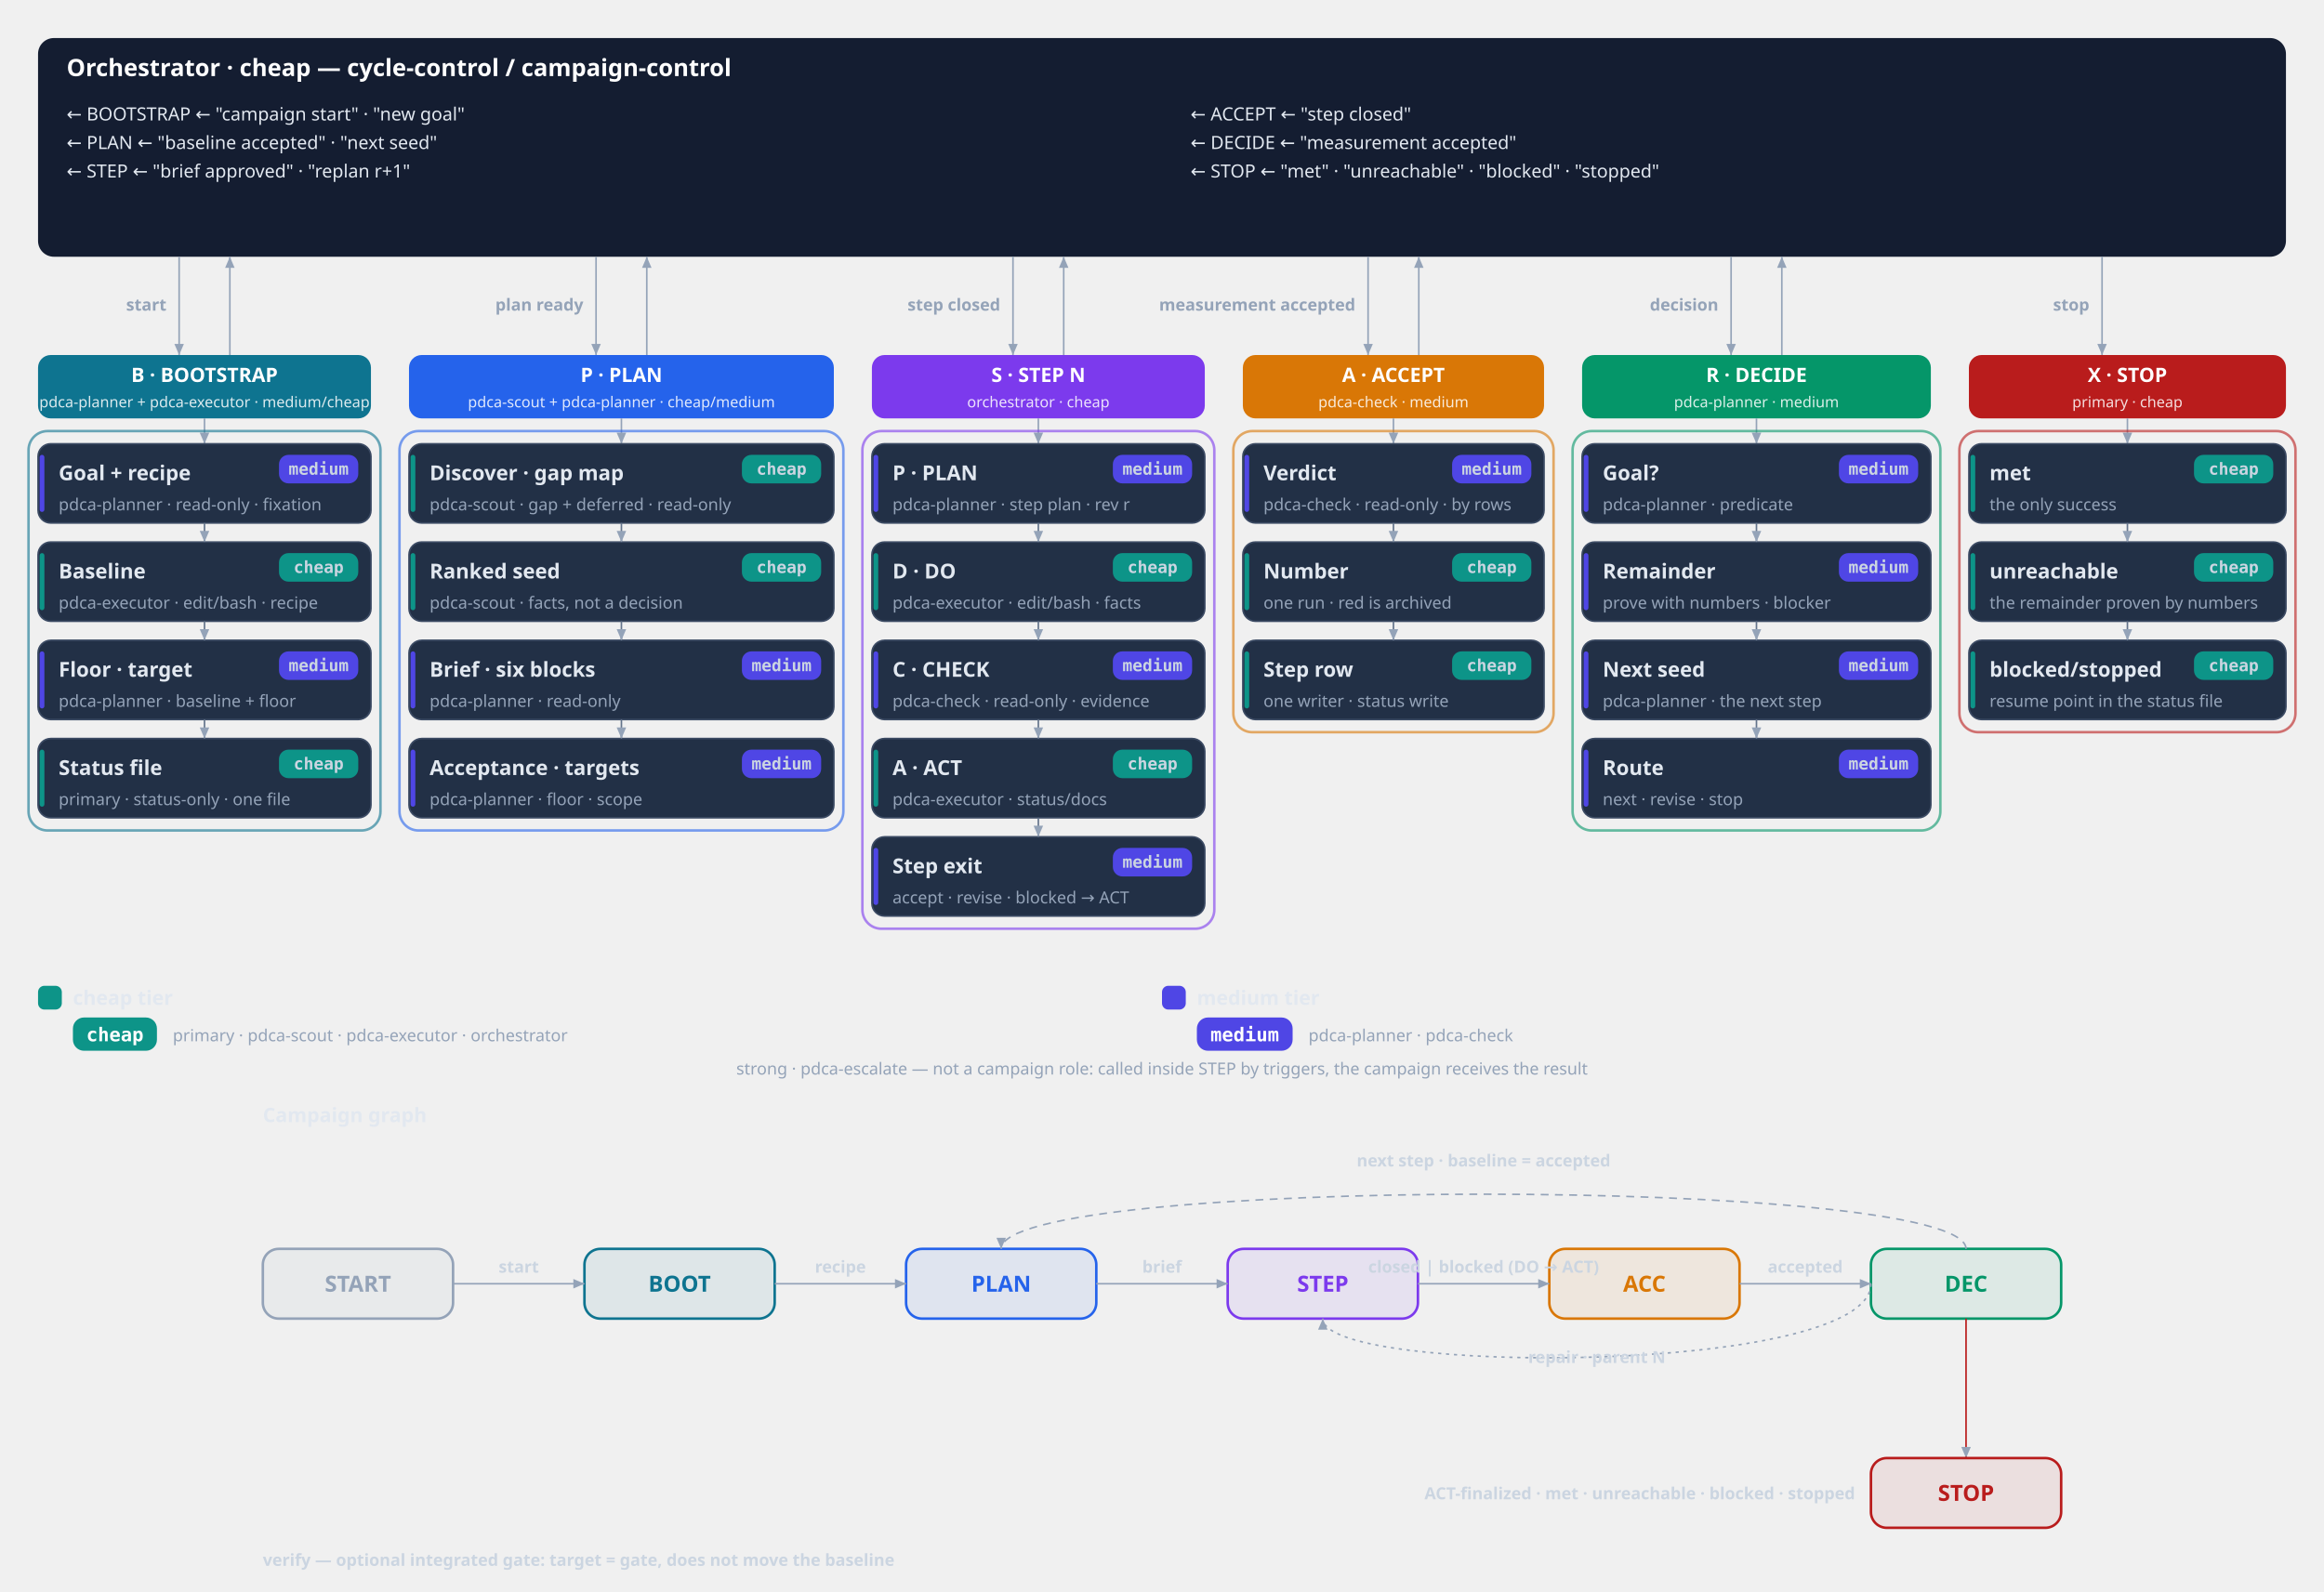
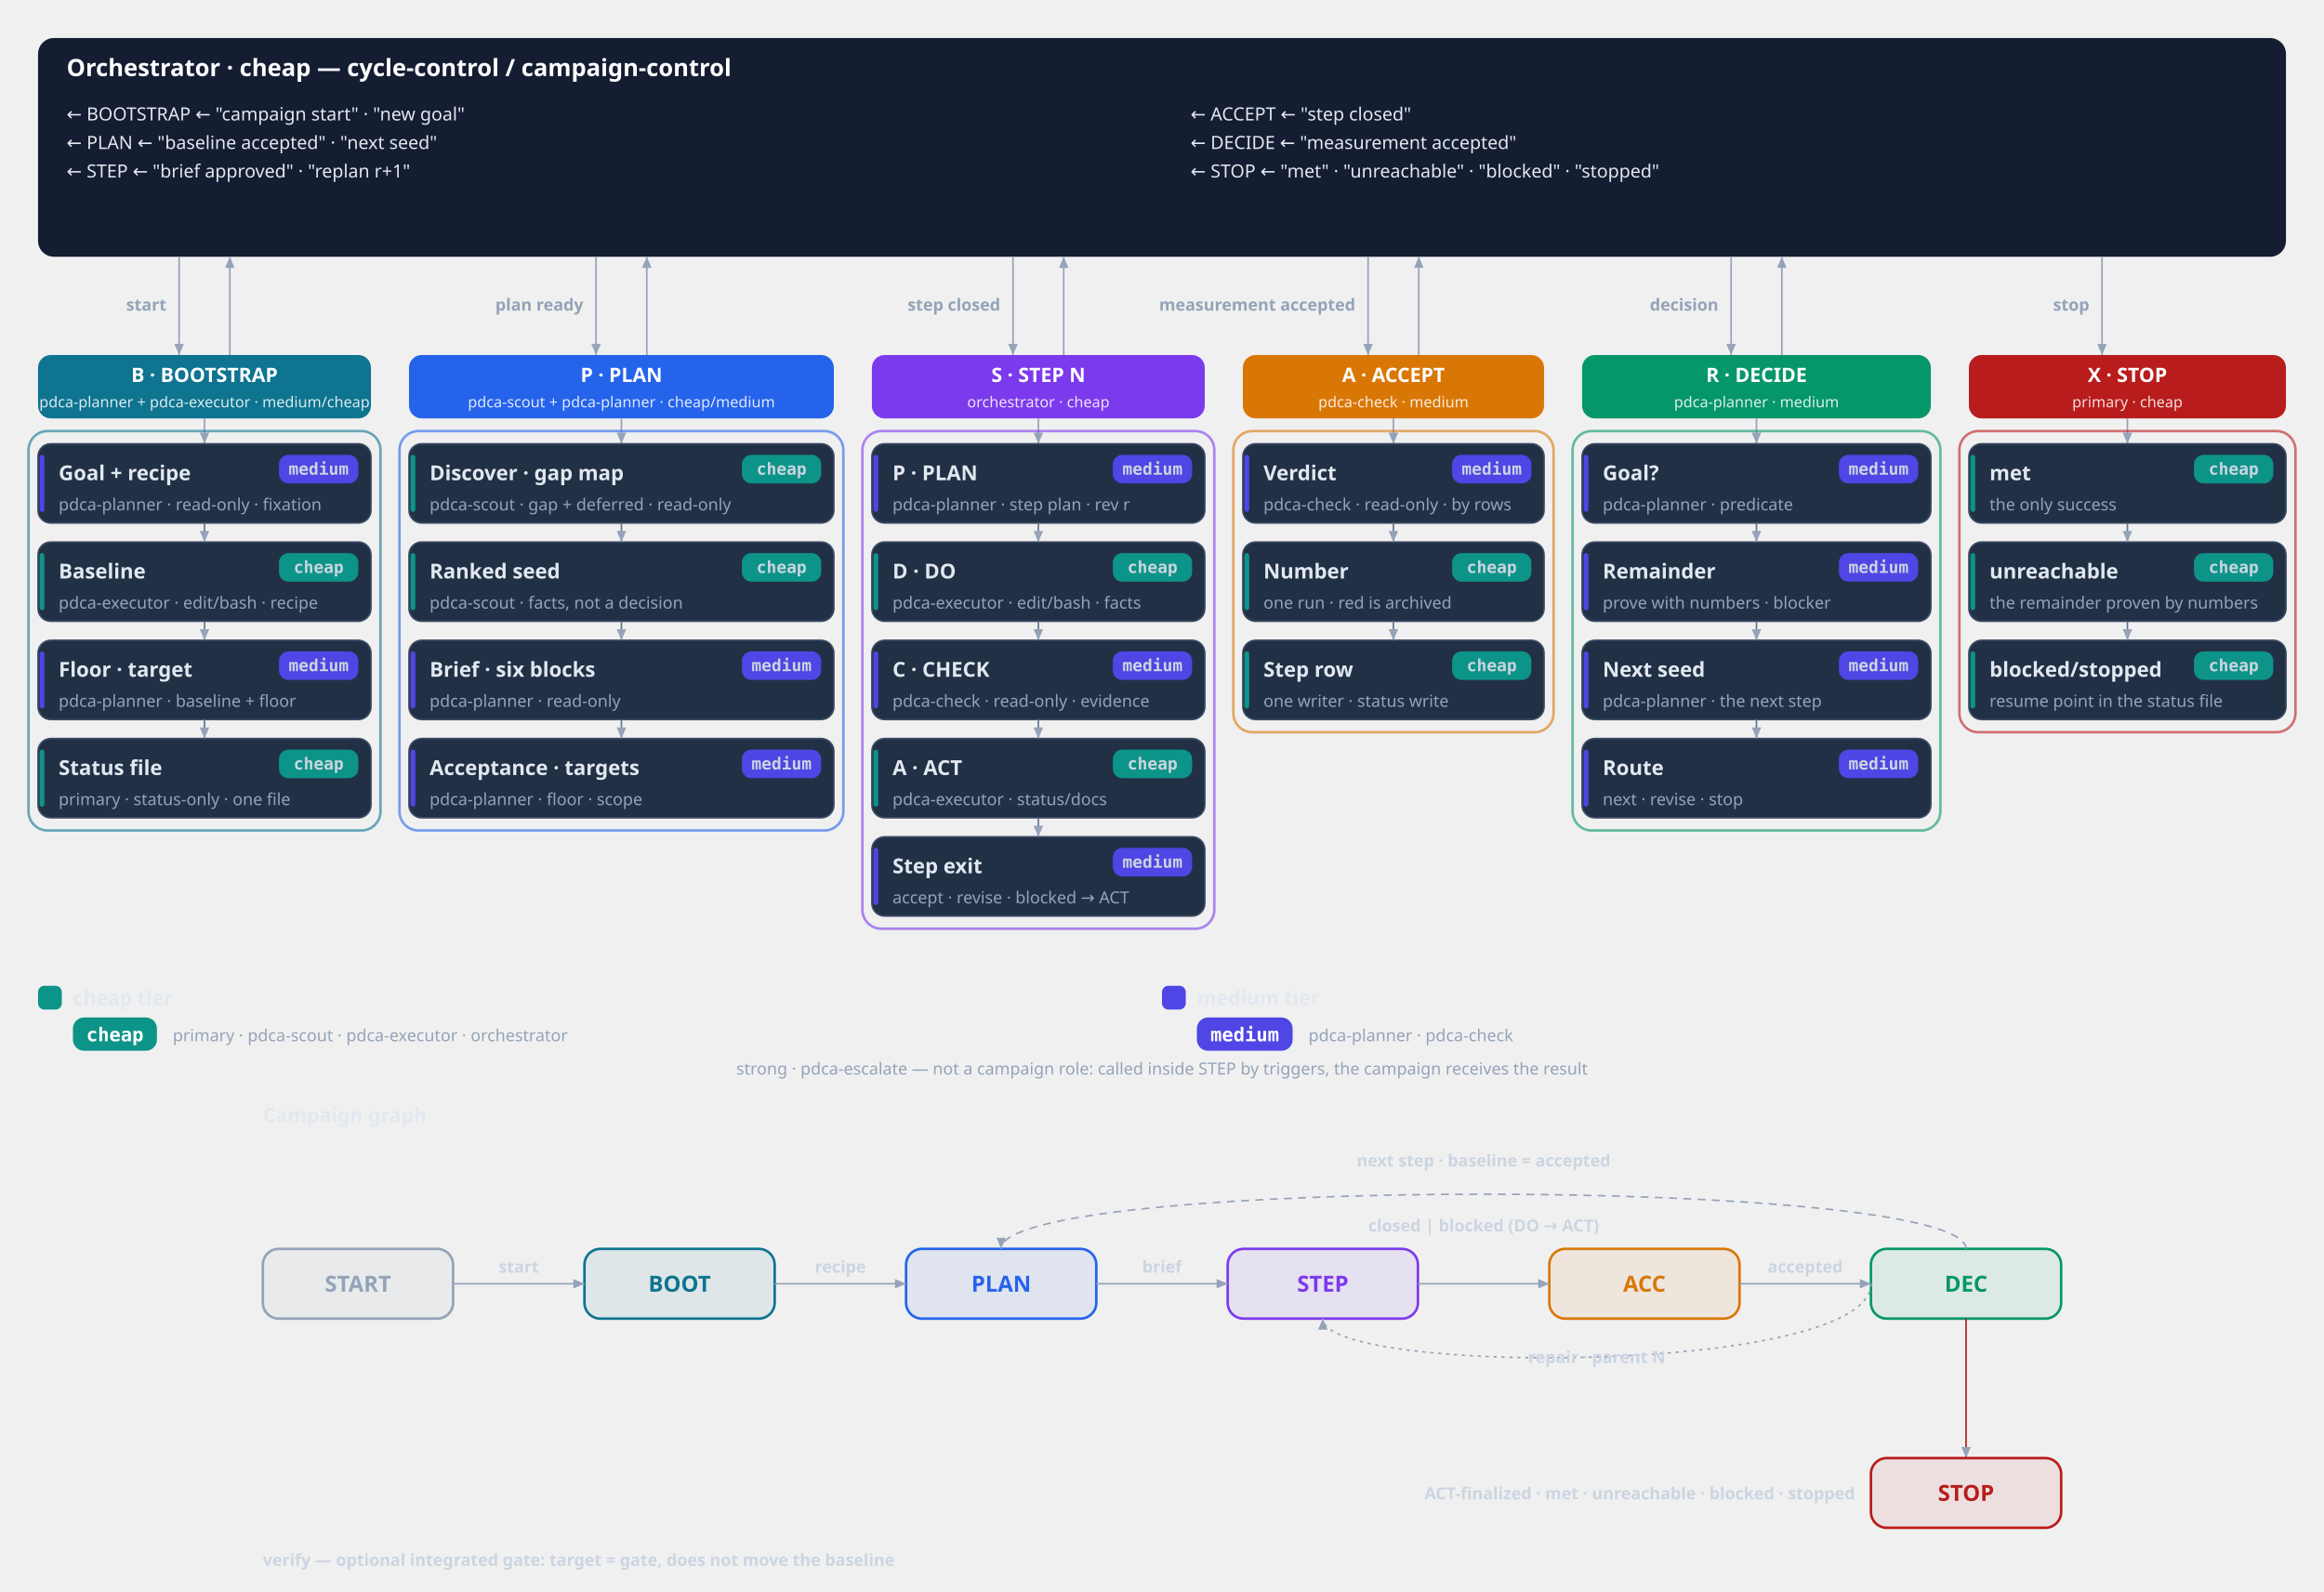
<svg xmlns="http://www.w3.org/2000/svg" viewBox="0 0 1466 1004" width="1466" font-family="Segoe UI, system-ui, sans-serif">
  <defs>
    <marker id="arrow" markerWidth="9" markerHeight="9" refX="7" refY="3" orient="auto">
      <path d="M0,0 L7,3 L0,6 Z" fill="#94a3b8" />
    </marker>
  </defs>
  <style>
.t{font-size:13px;font-weight:600;fill:#e2e8f0}
.s{font-size:10.5px;fill:#94a3b8}
.h{font-size:12.5px;font-weight:700;fill:#ffffff}
.ho{font-size:9.5px;fill:#ffffff;fill-opacity:0.85}
.g{font-size:10.5px;font-weight:600}
.band{fill:#141d31}
.bt{fill:#ffffff;font-size:15px;font-weight:700}
.ol{fill:#e2e8f0;font-size:11.5px}
.lt{font-size:12.5px;font-weight:700;fill:#e2e8f0}
.ls{font-size:10.5px;fill:#94a3b8}
.lm{font-family:ui-monospace,Consolas,Menlo,monospace;font-size:12px;font-weight:700}
.bm{font-family:ui-monospace,Consolas,Menlo,monospace;font-size:10.5px;font-weight:700}
.st{font-size:14px;font-weight:700}
</style>
  <rect x="24" y="24" width="1418" height="138" rx="10" class="band" />
  <text x="42" y="48" class="bt">Orchestrator · cheap — cycle-control / campaign-control</text>
  <text x="42" y="76" class="ol">← BOOTSTRAP ← "campaign start" · "new goal"</text>
  <text x="42" y="94" class="ol">← PLAN ← "baseline accepted" · "next seed"</text>
  <text x="42" y="112" class="ol">← STEP ← "brief approved" · "replan r+1"</text>
  <text x="751.0" y="76" class="ol">← ACCEPT ← "step closed"</text>
  <text x="751.0" y="94" class="ol">← DECIDE ← "measurement accepted"</text>
  <text x="751.0" y="112" class="ol">← STOP ← "met" · "unreachable" · "blocked" · "stopped"</text>
  <rect x="24" y="224" width="210" height="40" rx="8" fill="#0e7490" />
  <text x="129.0" y="241" class="h" text-anchor="middle">B · BOOTSTRAP</text>
  <text x="129.0" y="257" class="ho" text-anchor="middle">pdca-planner + pdca-executor · medium/cheap</text>
  <polyline points="129.0,264 129.0,280" fill="none" stroke="#94a3b8" marker-end="url(#arrow)" />
  <rect x="24" y="280" width="210" height="50" rx="8" fill="#223046" stroke="#3b4a63" stroke-width="1" />
  <rect x="25" y="287" width="3" height="36" rx="1.5" fill="#4f46e5" />
  <rect x="176" y="287" width="50" height="18" rx="6" fill="#4f46e5" />
  <text x="201.0" y="299.5" class="bm" fill="#cbd5e1" text-anchor="middle">medium</text>
  <text x="37" y="303" class="t">Goal + recipe</text>
  <text x="37" y="322" class="s">pdca-planner · read-only · fixation</text>
  <rect x="24" y="342" width="210" height="50" rx="8" fill="#223046" stroke="#3b4a63" stroke-width="1" />
  <rect x="25" y="349" width="3" height="36" rx="1.5" fill="#0d9488" />
  <rect x="176" y="349" width="50" height="18" rx="6" fill="#0d9488" />
  <text x="201.0" y="361.5" class="bm" fill="#cbd5e1" text-anchor="middle">cheap</text>
  <text x="37" y="365" class="t">Baseline</text>
  <text x="37" y="384" class="s">pdca-executor · edit/bash · recipe</text>
  <polyline points="129.0,330 129.0,342" fill="none" stroke="#64748b" marker-end="url(#arrow)" />
  <rect x="24" y="404" width="210" height="50" rx="8" fill="#223046" stroke="#3b4a63" stroke-width="1" />
  <rect x="25" y="411" width="3" height="36" rx="1.5" fill="#4f46e5" />
  <rect x="176" y="411" width="50" height="18" rx="6" fill="#4f46e5" />
  <text x="201.0" y="423.5" class="bm" fill="#cbd5e1" text-anchor="middle">medium</text>
  <text x="37" y="427" class="t">Floor · target</text>
  <text x="37" y="446" class="s">pdca-planner · baseline + floor</text>
  <polyline points="129.0,392 129.0,404" fill="none" stroke="#64748b" marker-end="url(#arrow)" />
  <rect x="24" y="466" width="210" height="50" rx="8" fill="#223046" stroke="#3b4a63" stroke-width="1" />
  <rect x="25" y="473" width="3" height="36" rx="1.5" fill="#0d9488" />
  <rect x="176" y="473" width="50" height="18" rx="6" fill="#0d9488" />
  <text x="201.0" y="485.5" class="bm" fill="#cbd5e1" text-anchor="middle">cheap</text>
  <text x="37" y="489" class="t">Status file</text>
  <text x="37" y="508" class="s">primary · status-only · one file</text>
  <polyline points="129.0,454 129.0,466" fill="none" stroke="#64748b" marker-end="url(#arrow)" />
  <rect x="18" y="272" width="222" height="252" rx="12" fill="none" stroke="#0e7490" stroke-opacity="0.6" stroke-width="1.6" />
  <rect x="258" y="224" width="268" height="40" rx="8" fill="#2563eb" />
  <text x="392.0" y="241" class="h" text-anchor="middle">P · PLAN</text>
  <text x="392.0" y="257" class="ho" text-anchor="middle">pdca-scout + pdca-planner · cheap/medium</text>
  <polyline points="392.0,264 392.0,280" fill="none" stroke="#94a3b8" marker-end="url(#arrow)" />
  <rect x="258" y="280" width="268" height="50" rx="8" fill="#223046" stroke="#3b4a63" stroke-width="1" />
  <rect x="259" y="287" width="3" height="36" rx="1.5" fill="#0d9488" />
  <rect x="468" y="287" width="50" height="18" rx="6" fill="#0d9488" />
  <text x="493.0" y="299.5" class="bm" fill="#cbd5e1" text-anchor="middle">cheap</text>
  <text x="271" y="303" class="t">Discover · gap map</text>
  <text x="271" y="322" class="s">pdca-scout · gap + deferred · read-only</text>
  <rect x="258" y="342" width="268" height="50" rx="8" fill="#223046" stroke="#3b4a63" stroke-width="1" />
  <rect x="259" y="349" width="3" height="36" rx="1.5" fill="#0d9488" />
  <rect x="468" y="349" width="50" height="18" rx="6" fill="#0d9488" />
  <text x="493.0" y="361.5" class="bm" fill="#cbd5e1" text-anchor="middle">cheap</text>
  <text x="271" y="365" class="t">Ranked seed</text>
  <text x="271" y="384" class="s">pdca-scout · facts, not a decision</text>
  <polyline points="392.0,330 392.0,342" fill="none" stroke="#64748b" marker-end="url(#arrow)" />
  <rect x="258" y="404" width="268" height="50" rx="8" fill="#223046" stroke="#3b4a63" stroke-width="1" />
  <rect x="259" y="411" width="3" height="36" rx="1.5" fill="#4f46e5" />
  <rect x="468" y="411" width="50" height="18" rx="6" fill="#4f46e5" />
  <text x="493.0" y="423.5" class="bm" fill="#cbd5e1" text-anchor="middle">medium</text>
  <text x="271" y="427" class="t">Brief · six blocks</text>
  <text x="271" y="446" class="s">pdca-planner · read-only</text>
  <polyline points="392.0,392 392.0,404" fill="none" stroke="#64748b" marker-end="url(#arrow)" />
  <rect x="258" y="466" width="268" height="50" rx="8" fill="#223046" stroke="#3b4a63" stroke-width="1" />
  <rect x="259" y="473" width="3" height="36" rx="1.5" fill="#4f46e5" />
  <rect x="468" y="473" width="50" height="18" rx="6" fill="#4f46e5" />
  <text x="493.0" y="485.5" class="bm" fill="#cbd5e1" text-anchor="middle">medium</text>
  <text x="271" y="489" class="t">Acceptance · targets</text>
  <text x="271" y="508" class="s">pdca-planner · floor · scope</text>
  <polyline points="392.0,454 392.0,466" fill="none" stroke="#64748b" marker-end="url(#arrow)" />
  <rect x="252" y="272" width="280" height="252" rx="12" fill="none" stroke="#2563eb" stroke-opacity="0.6" stroke-width="1.6" />
  <rect x="550" y="224" width="210" height="40" rx="8" fill="#7c3aed" />
  <text x="655.0" y="241" class="h" text-anchor="middle">S · STEP N</text>
  <text x="655.0" y="257" class="ho" text-anchor="middle">orchestrator · cheap</text>
  <polyline points="655.0,264 655.0,280" fill="none" stroke="#94a3b8" marker-end="url(#arrow)" />
  <rect x="550" y="280" width="210" height="50" rx="8" fill="#223046" stroke="#3b4a63" stroke-width="1" />
  <rect x="551" y="287" width="3" height="36" rx="1.5" fill="#4f46e5" />
  <rect x="702" y="287" width="50" height="18" rx="6" fill="#4f46e5" />
  <text x="727.0" y="299.5" class="bm" fill="#cbd5e1" text-anchor="middle">medium</text>
  <text x="563" y="303" class="t">P · PLAN</text>
  <text x="563" y="322" class="s">pdca-planner · step plan · rev r</text>
  <rect x="550" y="342" width="210" height="50" rx="8" fill="#223046" stroke="#3b4a63" stroke-width="1" />
  <rect x="551" y="349" width="3" height="36" rx="1.5" fill="#0d9488" />
  <rect x="702" y="349" width="50" height="18" rx="6" fill="#0d9488" />
  <text x="727.0" y="361.5" class="bm" fill="#cbd5e1" text-anchor="middle">cheap</text>
  <text x="563" y="365" class="t">D · DO</text>
  <text x="563" y="384" class="s">pdca-executor · edit/bash · facts</text>
  <polyline points="655.0,330 655.0,342" fill="none" stroke="#64748b" marker-end="url(#arrow)" />
  <rect x="550" y="404" width="210" height="50" rx="8" fill="#223046" stroke="#3b4a63" stroke-width="1" />
  <rect x="551" y="411" width="3" height="36" rx="1.5" fill="#4f46e5" />
  <rect x="702" y="411" width="50" height="18" rx="6" fill="#4f46e5" />
  <text x="727.0" y="423.5" class="bm" fill="#cbd5e1" text-anchor="middle">medium</text>
  <text x="563" y="427" class="t">C · CHECK</text>
  <text x="563" y="446" class="s">pdca-check · read-only · evidence</text>
  <polyline points="655.0,392 655.0,404" fill="none" stroke="#64748b" marker-end="url(#arrow)" />
  <rect x="550" y="466" width="210" height="50" rx="8" fill="#223046" stroke="#3b4a63" stroke-width="1" />
  <rect x="551" y="473" width="3" height="36" rx="1.5" fill="#0d9488" />
  <rect x="702" y="473" width="50" height="18" rx="6" fill="#0d9488" />
  <text x="727.0" y="485.5" class="bm" fill="#cbd5e1" text-anchor="middle">cheap</text>
  <text x="563" y="489" class="t">A · ACT</text>
  <text x="563" y="508" class="s">pdca-executor · status/docs</text>
  <polyline points="655.0,454 655.0,466" fill="none" stroke="#64748b" marker-end="url(#arrow)" />
  <rect x="550" y="528" width="210" height="50" rx="8" fill="#223046" stroke="#3b4a63" stroke-width="1" />
  <rect x="551" y="535" width="3" height="36" rx="1.5" fill="#4f46e5" />
  <rect x="702" y="535" width="50" height="18" rx="6" fill="#4f46e5" />
  <text x="727.0" y="547.5" class="bm" fill="#cbd5e1" text-anchor="middle">medium</text>
  <text x="563" y="551" class="t">Step exit</text>
  <text x="563" y="570" class="s">accept · revise · blocked → ACT</text>
  <polyline points="655.0,516 655.0,528" fill="none" stroke="#64748b" marker-end="url(#arrow)" />
  <rect x="544" y="272" width="222" height="314" rx="12" fill="none" stroke="#7c3aed" stroke-opacity="0.6" stroke-width="1.6" />
  <rect x="784" y="224" width="190" height="40" rx="8" fill="#d97706" />
  <text x="879.0" y="241" class="h" text-anchor="middle">A · ACCEPT</text>
  <text x="879.0" y="257" class="ho" text-anchor="middle">pdca-check · medium</text>
  <polyline points="879.0,264 879.0,280" fill="none" stroke="#94a3b8" marker-end="url(#arrow)" />
  <rect x="784" y="280" width="190" height="50" rx="8" fill="#223046" stroke="#3b4a63" stroke-width="1" />
  <rect x="785" y="287" width="3" height="36" rx="1.5" fill="#4f46e5" />
  <rect x="916" y="287" width="50" height="18" rx="6" fill="#4f46e5" />
  <text x="941.0" y="299.5" class="bm" fill="#cbd5e1" text-anchor="middle">medium</text>
  <text x="797" y="303" class="t">Verdict</text>
  <text x="797" y="322" class="s">pdca-check · read-only · by rows</text>
  <rect x="784" y="342" width="190" height="50" rx="8" fill="#223046" stroke="#3b4a63" stroke-width="1" />
  <rect x="785" y="349" width="3" height="36" rx="1.5" fill="#0d9488" />
  <rect x="916" y="349" width="50" height="18" rx="6" fill="#0d9488" />
  <text x="941.0" y="361.5" class="bm" fill="#cbd5e1" text-anchor="middle">cheap</text>
  <text x="797" y="365" class="t">Number</text>
  <text x="797" y="384" class="s">one run · red is archived</text>
  <polyline points="879.0,330 879.0,342" fill="none" stroke="#64748b" marker-end="url(#arrow)" />
  <rect x="784" y="404" width="190" height="50" rx="8" fill="#223046" stroke="#3b4a63" stroke-width="1" />
  <rect x="785" y="411" width="3" height="36" rx="1.5" fill="#0d9488" />
  <rect x="916" y="411" width="50" height="18" rx="6" fill="#0d9488" />
  <text x="941.0" y="423.5" class="bm" fill="#cbd5e1" text-anchor="middle">cheap</text>
  <text x="797" y="427" class="t">Step row</text>
  <text x="797" y="446" class="s">one writer · status write</text>
  <polyline points="879.0,392 879.0,404" fill="none" stroke="#64748b" marker-end="url(#arrow)" />
  <rect x="778" y="272" width="202" height="190" rx="12" fill="none" stroke="#d97706" stroke-opacity="0.6" stroke-width="1.6" />
  <rect x="998" y="224" width="220" height="40" rx="8" fill="#059669" />
  <text x="1108.0" y="241" class="h" text-anchor="middle">R · DECIDE</text>
  <text x="1108.0" y="257" class="ho" text-anchor="middle">pdca-planner · medium</text>
  <polyline points="1108.0,264 1108.0,280" fill="none" stroke="#94a3b8" marker-end="url(#arrow)" />
  <rect x="998" y="280" width="220" height="50" rx="8" fill="#223046" stroke="#3b4a63" stroke-width="1" />
  <rect x="999" y="287" width="3" height="36" rx="1.5" fill="#4f46e5" />
  <rect x="1160" y="287" width="50" height="18" rx="6" fill="#4f46e5" />
  <text x="1185.0" y="299.5" class="bm" fill="#cbd5e1" text-anchor="middle">medium</text>
  <text x="1011" y="303" class="t">Goal?</text>
  <text x="1011" y="322" class="s">pdca-planner · predicate</text>
  <rect x="998" y="342" width="220" height="50" rx="8" fill="#223046" stroke="#3b4a63" stroke-width="1" />
  <rect x="999" y="349" width="3" height="36" rx="1.5" fill="#4f46e5" />
  <rect x="1160" y="349" width="50" height="18" rx="6" fill="#4f46e5" />
  <text x="1185.0" y="361.5" class="bm" fill="#cbd5e1" text-anchor="middle">medium</text>
  <text x="1011" y="365" class="t">Remainder</text>
  <text x="1011" y="384" class="s">prove with numbers · blocker</text>
  <polyline points="1108.0,330 1108.0,342" fill="none" stroke="#64748b" marker-end="url(#arrow)" />
  <rect x="998" y="404" width="220" height="50" rx="8" fill="#223046" stroke="#3b4a63" stroke-width="1" />
  <rect x="999" y="411" width="3" height="36" rx="1.5" fill="#4f46e5" />
  <rect x="1160" y="411" width="50" height="18" rx="6" fill="#4f46e5" />
  <text x="1185.0" y="423.5" class="bm" fill="#cbd5e1" text-anchor="middle">medium</text>
  <text x="1011" y="427" class="t">Next seed</text>
  <text x="1011" y="446" class="s">pdca-planner · the next step</text>
  <polyline points="1108.0,392 1108.0,404" fill="none" stroke="#64748b" marker-end="url(#arrow)" />
  <rect x="998" y="466" width="220" height="50" rx="8" fill="#223046" stroke="#3b4a63" stroke-width="1" />
  <rect x="999" y="473" width="3" height="36" rx="1.5" fill="#4f46e5" />
  <rect x="1160" y="473" width="50" height="18" rx="6" fill="#4f46e5" />
  <text x="1185.0" y="485.5" class="bm" fill="#cbd5e1" text-anchor="middle">medium</text>
  <text x="1011" y="489" class="t">Route</text>
  <text x="1011" y="508" class="s">next · revise · stop</text>
  <polyline points="1108.0,454 1108.0,466" fill="none" stroke="#64748b" marker-end="url(#arrow)" />
  <rect x="992" y="272" width="232" height="252" rx="12" fill="none" stroke="#059669" stroke-opacity="0.6" stroke-width="1.6" />
  <rect x="1242" y="224" width="200" height="40" rx="8" fill="#b91c1c" />
  <text x="1342.0" y="241" class="h" text-anchor="middle">X · STOP</text>
  <text x="1342.0" y="257" class="ho" text-anchor="middle">primary · cheap</text>
  <polyline points="1342.0,264 1342.0,280" fill="none" stroke="#94a3b8" marker-end="url(#arrow)" />
  <rect x="1242" y="280" width="200" height="50" rx="8" fill="#223046" stroke="#3b4a63" stroke-width="1" />
  <rect x="1243" y="287" width="3" height="36" rx="1.5" fill="#0d9488" />
  <rect x="1384" y="287" width="50" height="18" rx="6" fill="#0d9488" />
  <text x="1409.0" y="299.5" class="bm" fill="#cbd5e1" text-anchor="middle">cheap</text>
  <text x="1255" y="303" class="t">met</text>
  <text x="1255" y="322" class="s">the only success</text>
  <rect x="1242" y="342" width="200" height="50" rx="8" fill="#223046" stroke="#3b4a63" stroke-width="1" />
  <rect x="1243" y="349" width="3" height="36" rx="1.5" fill="#0d9488" />
  <rect x="1384" y="349" width="50" height="18" rx="6" fill="#0d9488" />
  <text x="1409.0" y="361.5" class="bm" fill="#cbd5e1" text-anchor="middle">cheap</text>
  <text x="1255" y="365" class="t">unreachable</text>
  <text x="1255" y="384" class="s">the remainder proven by numbers</text>
  <polyline points="1342.0,330 1342.0,342" fill="none" stroke="#64748b" marker-end="url(#arrow)" />
  <rect x="1242" y="404" width="200" height="50" rx="8" fill="#223046" stroke="#3b4a63" stroke-width="1" />
  <rect x="1243" y="411" width="3" height="36" rx="1.5" fill="#0d9488" />
  <rect x="1384" y="411" width="50" height="18" rx="6" fill="#0d9488" />
  <text x="1409.0" y="423.5" class="bm" fill="#cbd5e1" text-anchor="middle">cheap</text>
  <text x="1255" y="427" class="t">blocked/stopped</text>
  <text x="1255" y="446" class="s">resume point in the status file</text>
  <polyline points="1342.0,392 1342.0,404" fill="none" stroke="#64748b" marker-end="url(#arrow)" />
  <rect x="1236" y="272" width="212" height="190" rx="12" fill="none" stroke="#b91c1c" stroke-opacity="0.6" stroke-width="1.6" />
  <polyline points="113.0,162 113.0,224" fill="none" stroke="#94a3b8" data-edge-id="dispatch_b" marker-end="url(#arrow)" />
  <text x="105.0" y="196.0" class="g" fill="#94a3b8" text-anchor="end">start</text>
  <polyline points="145.0,224 145.0,162" fill="none" stroke="#94a3b8" data-edge-id="return_b" marker-end="url(#arrow)" />
  <polyline points="376.0,162 376.0,224" fill="none" stroke="#94a3b8" data-edge-id="dispatch_p" marker-end="url(#arrow)" />
  <text x="368.0" y="196.0" class="g" fill="#94a3b8" text-anchor="end">plan ready</text>
  <polyline points="408.0,224 408.0,162" fill="none" stroke="#94a3b8" data-edge-id="return_p" marker-end="url(#arrow)" />
  <polyline points="639.0,162 639.0,224" fill="none" stroke="#94a3b8" data-edge-id="dispatch_s" marker-end="url(#arrow)" />
  <text x="631.0" y="196.0" class="g" fill="#94a3b8" text-anchor="end">step closed</text>
  <polyline points="671.0,224 671.0,162" fill="none" stroke="#94a3b8" data-edge-id="return_s" marker-end="url(#arrow)" />
  <polyline points="863.0,162 863.0,224" fill="none" stroke="#94a3b8" data-edge-id="dispatch_a" marker-end="url(#arrow)" />
  <text x="855.0" y="196.0" class="g" fill="#94a3b8" text-anchor="end">measurement accepted</text>
  <polyline points="895.0,224 895.0,162" fill="none" stroke="#94a3b8" data-edge-id="return_a" marker-end="url(#arrow)" />
  <polyline points="1092.0,162 1092.0,224" fill="none" stroke="#94a3b8" data-edge-id="dispatch_r" marker-end="url(#arrow)" />
  <text x="1084.0" y="196.0" class="g" fill="#94a3b8" text-anchor="end">decision</text>
  <polyline points="1124.0,224 1124.0,162" fill="none" stroke="#94a3b8" data-edge-id="return_r" marker-end="url(#arrow)" />
  <polyline points="1326.0,162 1326.0,224" fill="none" stroke="#94a3b8" data-edge-id="dispatch_x" marker-end="url(#arrow)" />
  <text x="1318.0" y="196.0" class="g" fill="#94a3b8" text-anchor="end">stop</text>
  <rect x="24.0" y="622" width="15" height="15" rx="4" fill="#0d9488" />
  <text x="46.0" y="634" class="lt">cheap tier</text>
  <rect x="46.0" y="642" width="53.0" height="21" rx="7" fill="#0d9488" />
  <text x="72.5" y="657" class="lm" fill="#ffffff" text-anchor="middle">cheap</text>
  <text x="109.0" y="657" class="ls">primary · pdca-scout · pdca-executor · orchestrator</text>
  <rect x="733.0" y="622" width="15" height="15" rx="4" fill="#4f46e5" />
  <text x="755.0" y="634" class="lt">medium tier</text>
  <rect x="755.0" y="642" width="60.4" height="21" rx="7" fill="#4f46e5" />
  <text x="785.2" y="657" class="lm" fill="#ffffff" text-anchor="middle">medium</text>
  <text x="825.4" y="657" class="ls">pdca-planner · pdca-check</text>
  <text x="733.0" y="678" class="ls" text-anchor="middle">strong · pdca-escalate — not a campaign role: called inside STEP by triggers, the campaign receives the result</text>
  <text x="165.8" y="708" class="lt">Campaign graph</text>
  <rect x="165.8" y="788" width="120" height="44" rx="10" fill="#94a3b8" fill-opacity="0.08" stroke="#94a3b8" stroke-width="1.6" data-node-id="START" />
  <text x="225.8" y="815.0" class="st" fill="#94a3b8" text-anchor="middle">START</text>
  <rect x="368.68" y="788" width="120" height="44" rx="10" fill="#0e7490" fill-opacity="0.08" stroke="#0e7490" stroke-width="1.6" data-node-id="BOOT" />
  <text x="428.68" y="815.0" class="st" fill="#0e7490" text-anchor="middle">BOOT</text>
  <rect x="571.56" y="788" width="120" height="44" rx="10" fill="#2563eb" fill-opacity="0.08" stroke="#2563eb" stroke-width="1.6" data-node-id="PLAN" />
  <text x="631.56" y="815.0" class="st" fill="#2563eb" text-anchor="middle">PLAN</text>
  <rect x="774.44" y="788" width="120" height="44" rx="10" fill="#7c3aed" fill-opacity="0.08" stroke="#7c3aed" stroke-width="1.6" data-node-id="STEP" />
  <text x="834.44" y="815.0" class="st" fill="#7c3aed" text-anchor="middle">STEP</text>
  <rect x="977.32" y="788" width="120" height="44" rx="10" fill="#d97706" fill-opacity="0.08" stroke="#d97706" stroke-width="1.6" data-node-id="ACC" />
  <text x="1037.32" y="815.0" class="st" fill="#d97706" text-anchor="middle">ACC</text>
  <rect x="1180.2" y="788" width="120" height="44" rx="10" fill="#059669" fill-opacity="0.08" stroke="#059669" stroke-width="1.6" data-node-id="DEC" />
  <text x="1240.2" y="815.0" class="st" fill="#059669" text-anchor="middle">DEC</text>
  <polyline points="285.8,810.0 368.68,810.0" fill="none" stroke="#94a3b8" data-edge-id="start_boot" marker-end="url(#arrow)" />
  <text x="327.24" y="803.0" class="g" fill="#cbd5e1" text-anchor="middle">start</text>
  <polyline points="488.68,810.0 571.56,810.0" fill="none" stroke="#94a3b8" data-edge-id="boot_plan" marker-end="url(#arrow)" />
  <text x="530.12" y="803.0" class="g" fill="#cbd5e1" text-anchor="middle">recipe</text>
  <polyline points="691.56,810.0 774.44,810.0" fill="none" stroke="#94a3b8" data-edge-id="plan_step" marker-end="url(#arrow)" />
  <text x="733.0" y="803.0" class="g" fill="#cbd5e1" text-anchor="middle">brief</text>
  <polyline points="894.44,810.0 977.32,810.0" fill="none" stroke="#94a3b8" data-edge-id="step_acc" marker-end="url(#arrow)" />
-   <text x="935.88" y="803.0" class="g" fill="#cbd5e1" text-anchor="middle">closed | blocked (DO → ACT)</text>
+   <text x="935.88" y="777" class="g" fill="#cbd5e1" text-anchor="middle">closed | blocked (DO → ACT)</text>
  <polyline points="1097.32,810.0 1180.2,810.0" fill="none" stroke="#94a3b8" data-edge-id="acc_dec" marker-end="url(#arrow)" />
  <text x="1138.76" y="803.0" class="g" fill="#cbd5e1" text-anchor="middle">accepted</text>
  <path d="M1240.2,788 C1240.2,742 631.56,742 631.56,788" fill="none" stroke="#94a3b8" stroke-dasharray="5 4" marker-end="url(#arrow)" data-edge-id="decide_plan" />
  <text x="935.88" y="736" class="g" fill="#cbd5e1" text-anchor="middle">next step · baseline = accepted</text>
  <path d="M1180.2,810.0 C1180.2,868 834.44,868 834.44,832" fill="none" stroke="#94a3b8" stroke-dasharray="2 3" marker-end="url(#arrow)" data-edge-id="decide_step" />
  <text x="1007.32" y="860" class="g" fill="#cbd5e1" text-anchor="middle">repair · parent N</text>
  <polyline points="1240.2,832 1240.2,920" fill="none" stroke="#b91c1c" data-edge-id="decide_stop" marker-end="url(#arrow)" />
  <rect x="1180.2" y="920" width="120" height="44" rx="10" fill="#b91c1c" fill-opacity="0.08" stroke="#b91c1c" stroke-width="1.6" data-node-id="STOP" />
  <text x="1240.2" y="947.0" class="st" fill="#b91c1c" text-anchor="middle">STOP</text>
  <text x="1170.2" y="946.0" class="g" fill="#cbd5e1" text-anchor="end">ACT-finalized · met · unreachable · blocked · stopped</text>
  <text x="165.8" y="988" class="g" fill="#cbd5e1" text-anchor="start">verify — optional integrated gate: target = gate, does not move the baseline</text>
</svg>
